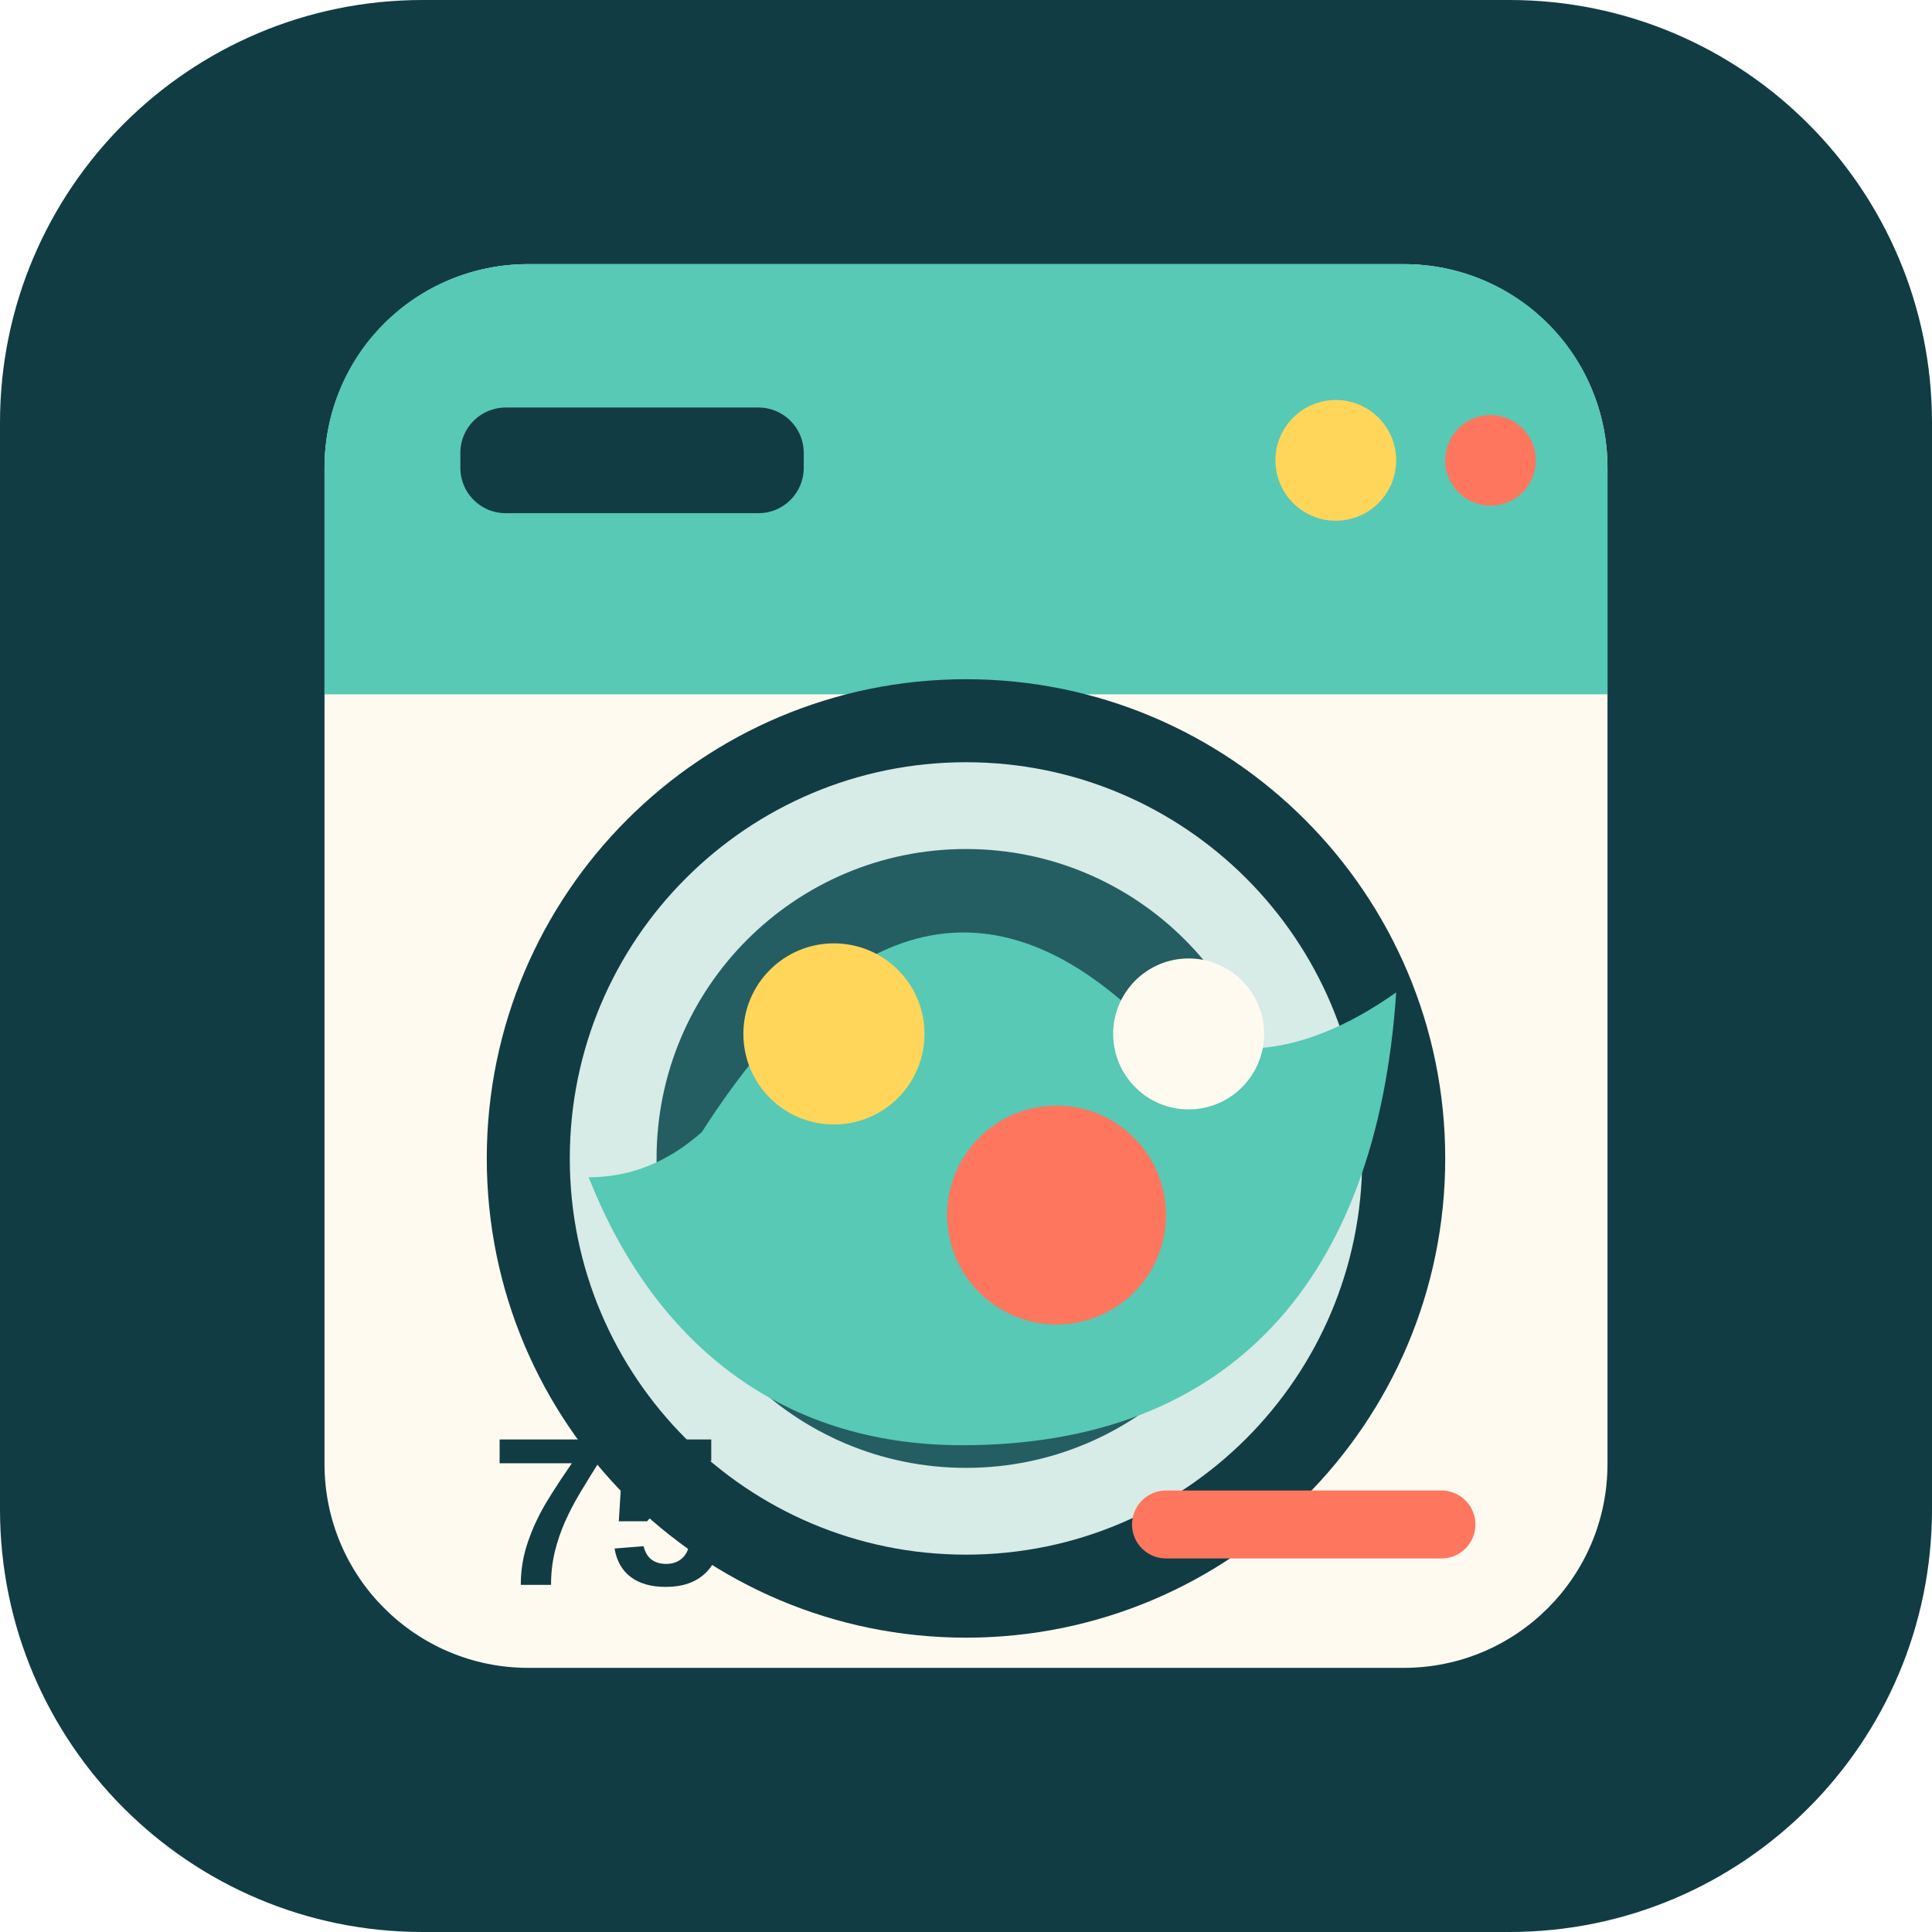
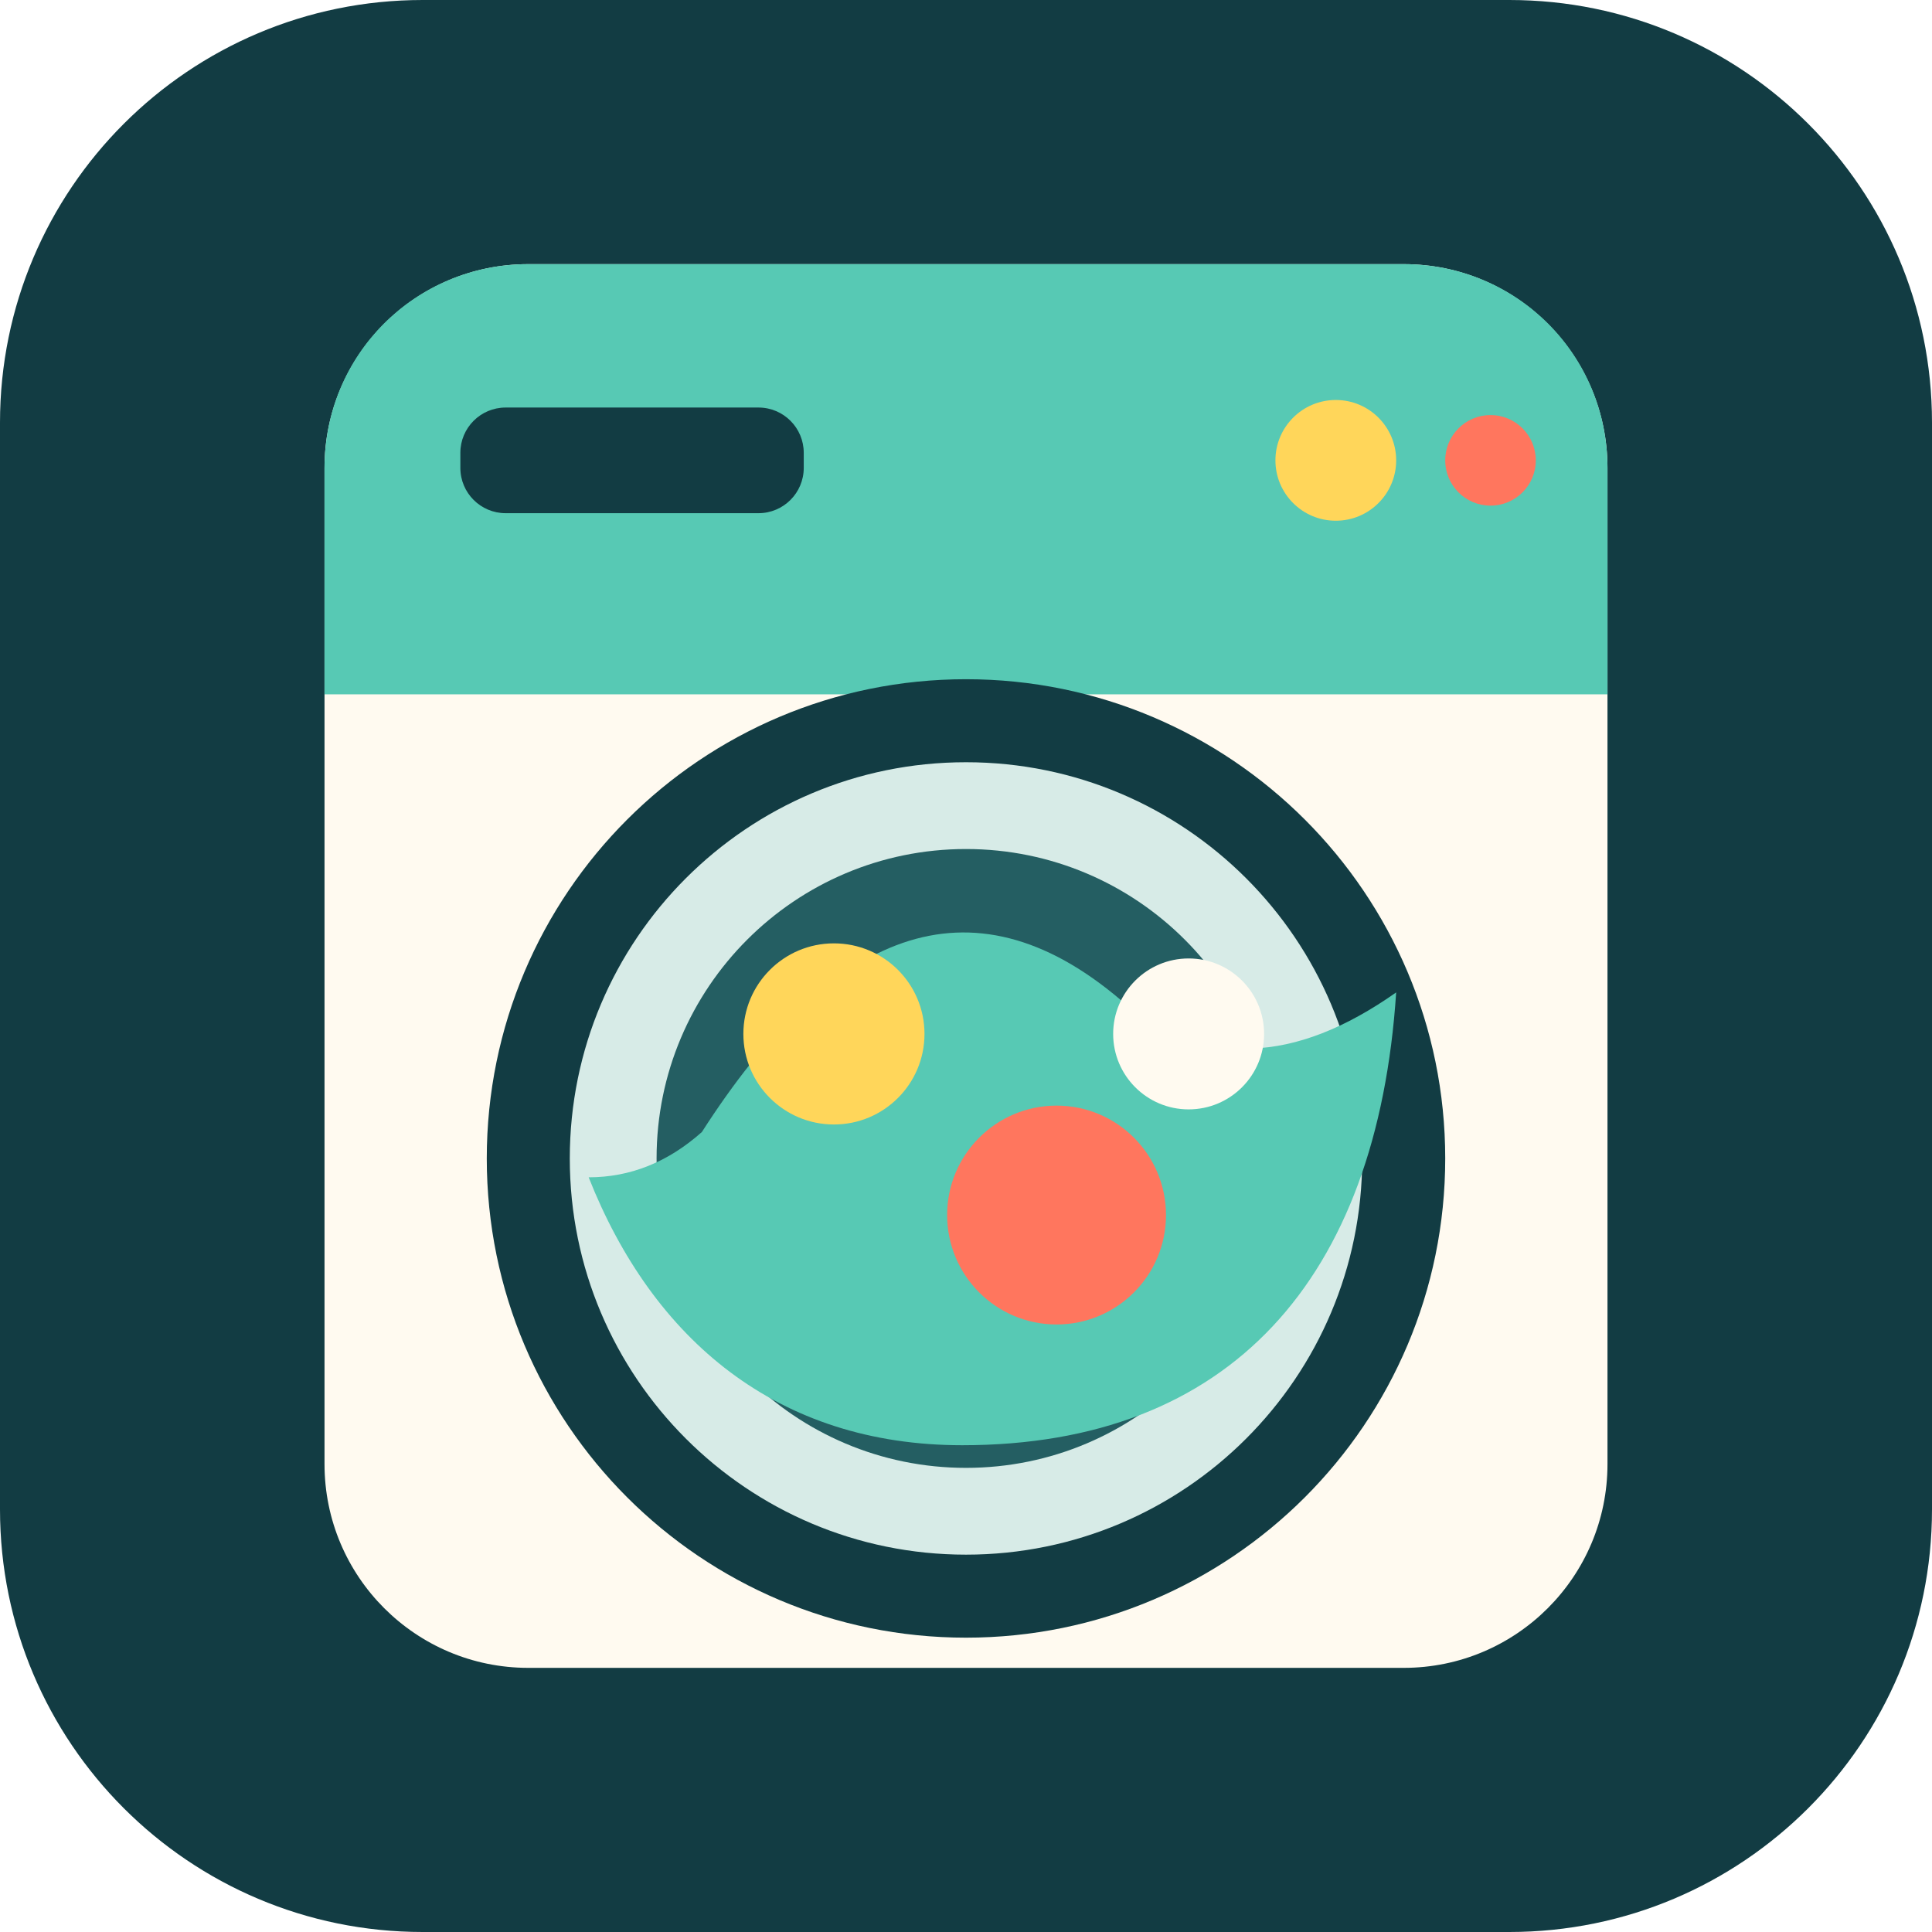
<svg xmlns="http://www.w3.org/2000/svg" viewBox="0 0 512 512" role="img" aria-labelledby="title">
  <rect width="512" height="512" rx="112" fill="#123c43" />
  <rect x="86" y="70" width="340" height="372" rx="54" fill="#fffaf0" />
  <path d="M86 124c0-30 24-54 54-54h232c30 0 54 24 54 54v60H86z" fill="#57c9b4" />
  <rect x="122" y="108" width="91" height="28" rx="12" fill="#123c43" />
  <circle cx="354" cy="122" r="16" fill="#ffd65a" />
  <circle cx="395" cy="122" r="12" fill="#ff765e" />
  <circle cx="256" cy="307" r="116" fill="#d7ebe7" stroke="#123c43" stroke-width="22" />
  <circle cx="256" cy="307" r="82" fill="#245e62" />
  <path d="M186 300c34-53 71-69 111-35 22 18 46 17 73-2-5 76-44 120-115 120-49 0-82-28-99-71 11 0 21-4 30-12z" fill="#57c9b4" />
  <circle cx="221" cy="274" r="24" fill="#ffd65a" />
  <circle cx="280" cy="322" r="29" fill="#ff765e" />
  <circle cx="315" cy="274" r="20" fill="#fffaf0" />
-   <path d="M382 404h-73" stroke="#ff765e" stroke-width="18" stroke-linecap="round" />
-   <text x="130" y="420" fill="#123c43" font-family="Arial,sans-serif" font-size="56" font-weight="900">75</text>
</svg>
